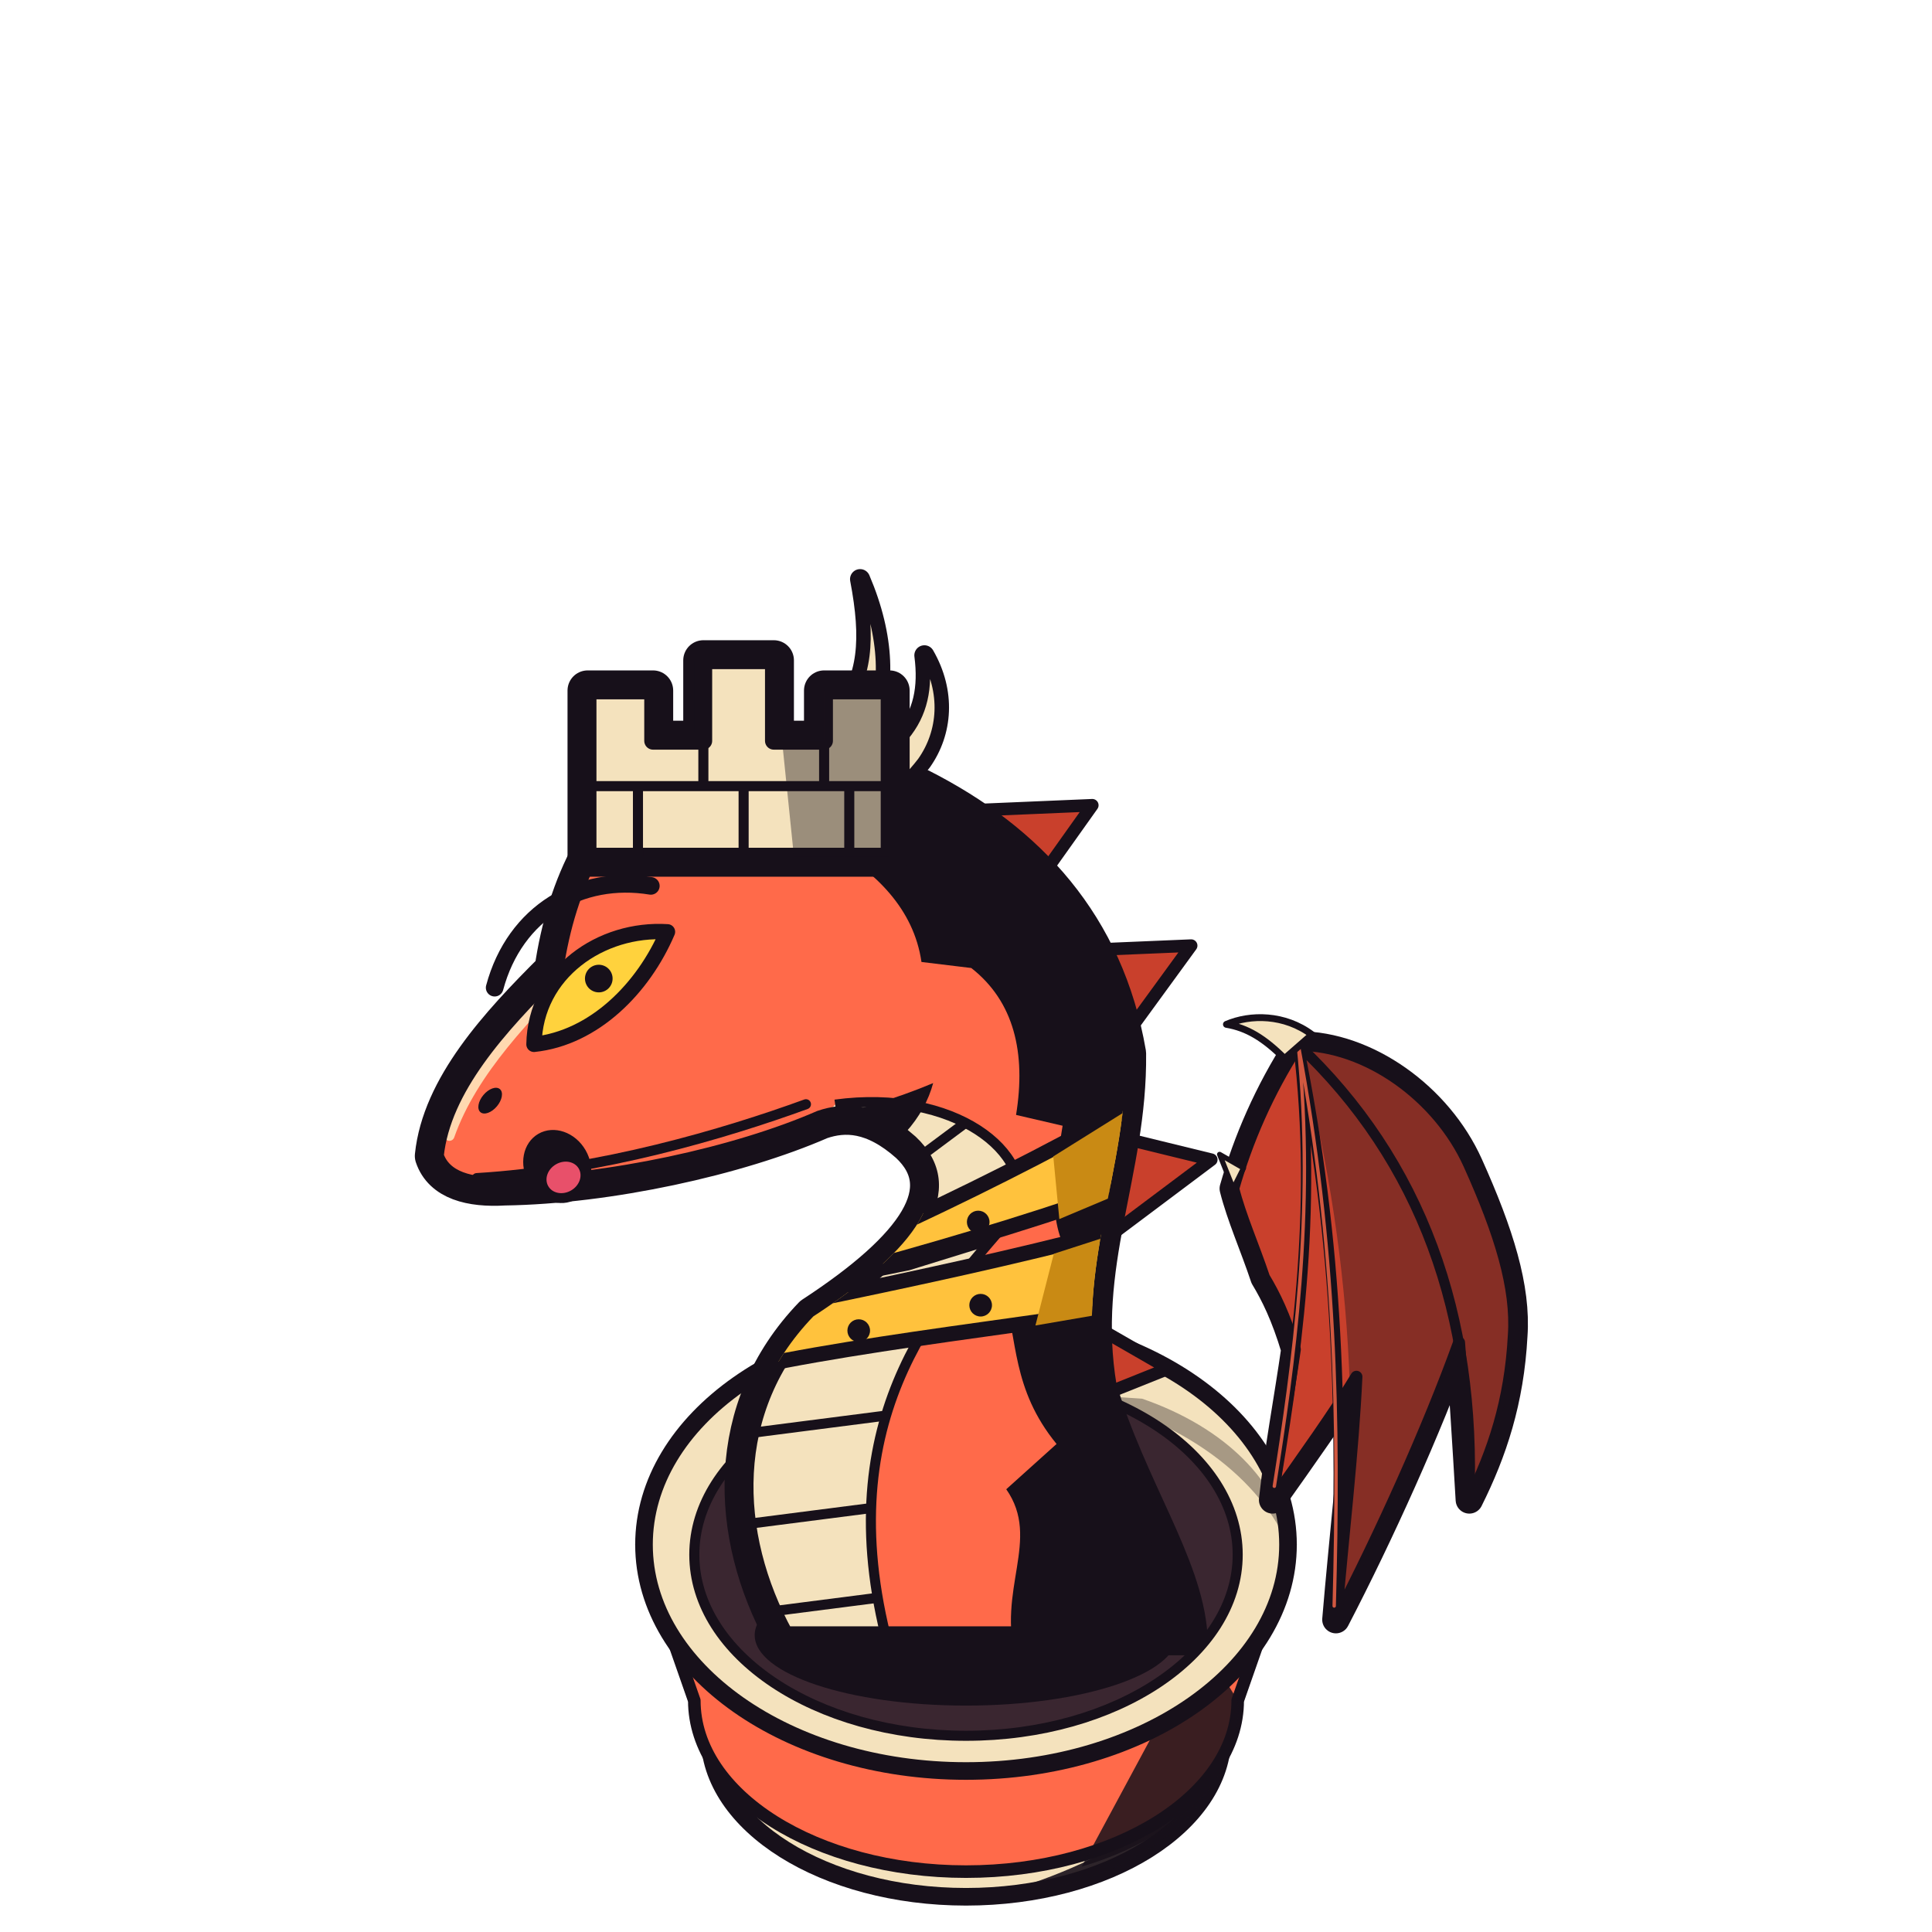
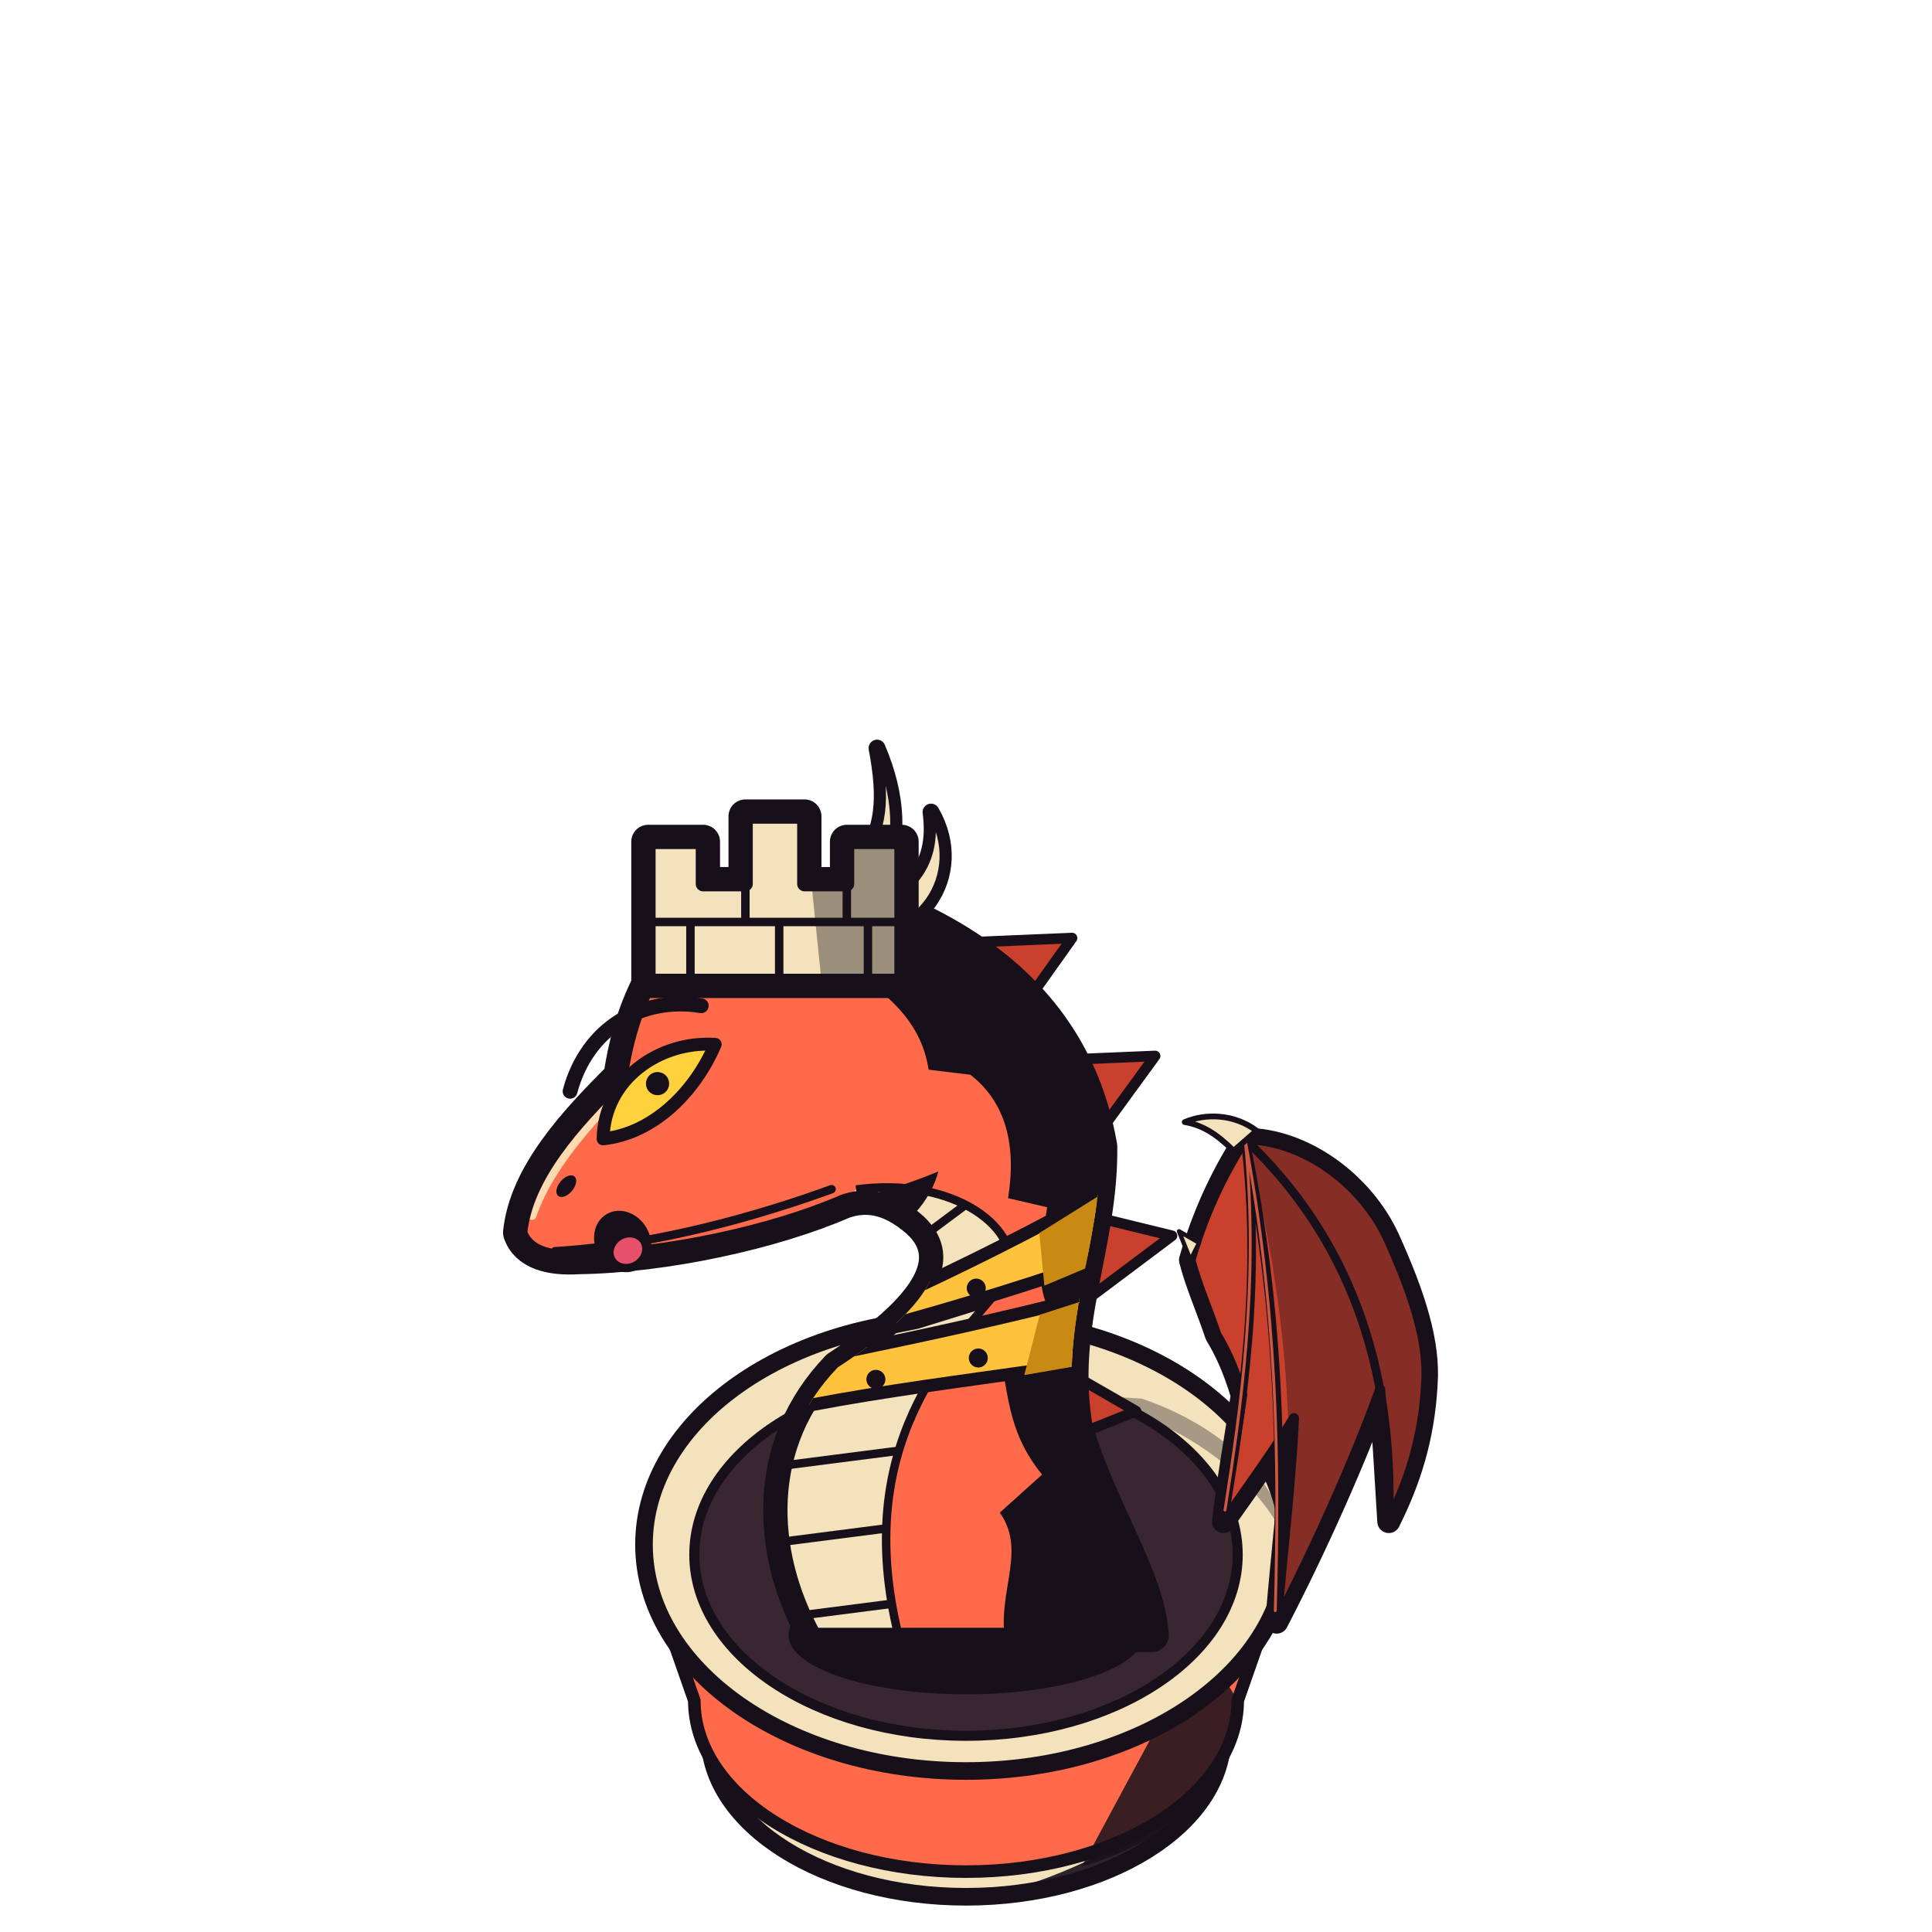
<svg xmlns="http://www.w3.org/2000/svg" viewBox="0 0 768 768" width="768" height="768">
  <path d="M256,614 L282,690 A102,64 0 0 0 486,690 L512,614 Z" fill="#f4e2bd" stroke="#17101a" stroke-width="7" stroke-linejoin="round" />
  <path d="M498,614 L486,690 A102,64 0 0 1 392,754 C440,742 478,716 486,690 Z" fill="#17101a" opacity=".9" />
  <path d="M262,636 L276,676 A108,68 0 0 0 492,676 L506,636 A128,90 0 0 1 262,636 Z" fill="#ff6a4a" stroke="#17101a" stroke-width="5" stroke-linejoin="round" />
  <path d="M470,640 L492,676 A108,68 0 0 1 430,742 L458,690 Z" fill="#17101a" opacity=".85" />
  <ellipse cx="384" cy="614" rx="128" ry="90" fill="#f4e2bd" stroke="#17101a" stroke-width="7" />
  <ellipse cx="384" cy="618" rx="108" ry="72" fill="#3a2630" stroke="#17101a" stroke-width="4" />
  <path d="M424,554 A128,90 0 0 1 512,614 A108,72 0 0 0 454,556 Z" fill="#17101a" opacity=".35" />
-   <ellipse cx="384" cy="650" rx="84" ry="28" fill="#17101a" />
-   <g transform="translate(478 618) scale(0.68) translate(-452 -560)">
-     <path d="M508,262 C548,262 590,292 608,332 C626,372 636,404 634,432 C632,470 622,500 608,528 C606,494 604,462 602,436 C584,486 556,548 530,598 C534,550 540,500 542,456 C530,476 510,504 493,528 C496,500 502,468 506,440 C500,420 494,408 488,398 C482,380 474,362 470,346 C478,318 490,290 508,262 Z" fill="none" stroke="#17101a" stroke-width="16" stroke-linejoin="round" />
-     <path d="M508,262 C548,262 590,292 608,332 C626,372 636,404 634,432 C632,470 622,500 608,528 C606,494 604,462 602,436 C584,486 556,548 530,598 C534,550 540,500 542,456 C530,476 510,504 493,528 C496,500 502,468 506,440 C500,420 494,408 488,398 C482,380 474,362 470,346 C478,318 490,290 508,262 Z" fill="#c9402c" stroke="#17101a" stroke-width="7" stroke-linejoin="round" />
-     <path d="M508,262 C548,262 590,292 608,332 C626,372 636,404 634,432 C632,470 622,500 608,528 C606,494 604,462 602,436 C584,486 556,548 530,598 C546,500 540,380 508,262 Z" fill="#17101a" opacity=".38" />
-     <path d="M508,262 C532,380 534,480 530,598 M508,262 C520,360 506,450 493,528 M508,262 C580,330 612,420 608,528" fill="none" stroke="#17101a" stroke-width="6" stroke-linecap="round" />
-     <path d="M508,262 C530,380 532,480 529,590 M508,262 C518,360 505,450 494,520" fill="none" stroke="#ff6a4a" stroke-width="2" stroke-linecap="round" opacity=".8" />
-     <path d="M470,346 L462,326 L476,334 Z" fill="#f4e2bd" stroke="#17101a" stroke-width="3" stroke-linejoin="round" />
-     <path d="M500,270 C488,258 478,252 466,250 C480,244 500,244 516,256 Z" fill="#f4e2bd" stroke="#17101a" stroke-width="4" stroke-linejoin="round" />
-   </g>
-   <path d="M382.4,322.3 L434.2,320.1 L404.9,361.3 Z" fill="#c9402c" stroke="#17101a" stroke-width="5" stroke-linejoin="round" />
-   <path d="M426.0,377.9 L473.5,375.9 L446.4,413.1 Z" fill="#c9402c" stroke="#17101a" stroke-width="5" stroke-linejoin="round" />
-   <path d="M441.0,451.1 L481.5,461.0 L443.5,489.5 Z" fill="#c9402c" stroke="#17101a" stroke-width="5" stroke-linejoin="round" />
-   <path d="M431.8,525.2 L464.5,544.0 L430.0,557.8 Z" fill="#c9402c" stroke="#17101a" stroke-width="5" stroke-linejoin="round" />
-   <clipPath id="c4">
-     <path d="M172.9,459.5 C175.7,432.4 198.4,407.7 220.4,385.8 C225.5,350.6 240.0,323.7 264.0,305.2 C287.2,289.5 315.0,289.6 335.7,305.4 L365.7,313.5 C408.2,335.1 438.9,368.2 447.6,418.8 C448.1,466.0 427.6,502.3 436.0,552.0 C448.0,592.0 470.0,622.0 472.0,650.0 L312.0,650.0 C290.0,610.0 288.0,560.0 323.3,523.3 C365.1,496.0 380.9,472.5 361.6,454.4 C347.4,441.8 335.8,441.6 326.1,444.9 C292.9,459.4 241.6,470.6 200.5,471.2 C187.1,472.0 176.1,469.1 172.9,459.5 Z" />
-   </clipPath>
-   <path d="M172.9,459.5 C175.7,432.4 198.4,407.7 220.4,385.8 C225.5,350.6 240.0,323.7 264.0,305.2 C287.2,289.5 315.0,289.6 335.7,305.4 L365.7,313.5 C408.2,335.1 438.9,368.2 447.6,418.8 C448.1,466.0 427.6,502.3 436.0,552.0 C448.0,592.0 470.0,622.0 472.0,650.0 L312.0,650.0 C290.0,610.0 288.0,560.0 323.3,523.3 C365.1,496.0 380.9,472.5 361.6,454.4 C347.4,441.8 335.8,441.6 326.1,444.9 C292.9,459.4 241.6,470.6 200.5,471.2 C187.1,472.0 176.1,469.1 172.9,459.5 Z" fill="none" stroke="#17101a" stroke-width="16" stroke-linejoin="round" />
-   <path d="M172.9,459.5 C175.7,432.4 198.4,407.7 220.4,385.8 C225.5,350.6 240.0,323.7 264.0,305.2 C287.2,289.5 315.0,289.6 335.7,305.4 L365.7,313.5 C408.2,335.1 438.9,368.2 447.6,418.8 C448.1,466.0 427.6,502.3 436.0,552.0 C448.0,592.0 470.0,622.0 472.0,650.0 L312.0,650.0 C290.0,610.0 288.0,560.0 323.3,523.3 C365.1,496.0 380.9,472.5 361.6,454.4 C347.4,441.8 335.8,441.6 326.1,444.9 C292.9,459.4 241.6,470.6 200.5,471.2 C187.1,472.0 176.1,469.1 172.9,459.5 Z" fill="#ff6a4a" />
-   <g clip-path="url(#c4)">
-     <clipPath id="c4b">
-       <path d="M312.0,650.0 C290.0,610.0 288.0,560.0 323.3,523.3 C365.1,496.0 380.9,472.5 361.6,454.4 C347.4,441.8 335.8,441.6 326.1,444.9 L332.0,439.1 C379.1,432.7 411.8,458.2 404.2,481.2 C375.6,514.5 330.0,560.0 352.0,650.0 Z" />
+   <g transform="translate(384 650) scale(0.84) translate(-384 -650)">
+     <ellipse cx="384" cy="650" rx="84" ry="28" fill="#17101a" />
+     <g transform="translate(478 618) scale(0.68) translate(-452 -560)">
+       <path d="M508,262 C548,262 590,292 608,332 C626,372 636,404 634,432 C632,470 622,500 608,528 C606,494 604,462 602,436 C584,486 556,548 530,598 C534,550 540,500 542,456 C530,476 510,504 493,528 C496,500 502,468 506,440 C500,420 494,408 488,398 C482,380 474,362 470,346 C478,318 490,290 508,262 Z" fill="none" stroke="#17101a" stroke-width="16" stroke-linejoin="round" />
+       <path d="M508,262 C548,262 590,292 608,332 C626,372 636,404 634,432 C632,470 622,500 608,528 C606,494 604,462 602,436 C584,486 556,548 530,598 C534,550 540,500 542,456 C530,476 510,504 493,528 C496,500 502,468 506,440 C500,420 494,408 488,398 C482,380 474,362 470,346 C478,318 490,290 508,262 Z" fill="#c9402c" stroke="#17101a" stroke-width="7" stroke-linejoin="round" />
+       <path d="M508,262 C548,262 590,292 608,332 C626,372 636,404 634,432 C632,470 622,500 608,528 C606,494 604,462 602,436 C584,486 556,548 530,598 C546,500 540,380 508,262 Z" fill="#17101a" opacity=".38" />
+       <path d="M508,262 C532,380 534,480 530,598 M508,262 C520,360 506,450 493,528 M508,262 C580,330 612,420 608,528" fill="none" stroke="#17101a" stroke-width="6" stroke-linecap="round" />
+       <path d="M508,262 C530,380 532,480 529,590 M508,262 C518,360 505,450 494,520" fill="none" stroke="#ff6a4a" stroke-width="2" stroke-linecap="round" opacity=".8" />
+       <path d="M470,346 L462,326 L476,334 Z" fill="#f4e2bd" stroke="#17101a" stroke-width="3" stroke-linejoin="round" />
+       <path d="M500,270 C488,258 478,252 466,250 C480,244 500,244 516,256 Z" fill="#f4e2bd" stroke="#17101a" stroke-width="4" stroke-linejoin="round" />
+     </g>
+     <path d="M382.4,322.3 L434.2,320.1 L404.9,361.3 Z" fill="#c9402c" stroke="#17101a" stroke-width="5" stroke-linejoin="round" />
+     <path d="M426.0,377.9 L473.5,375.9 L446.4,413.1 Z" fill="#c9402c" stroke="#17101a" stroke-width="5" stroke-linejoin="round" />
+     <path d="M441.0,451.1 L481.5,461.0 L443.5,489.5 Z" fill="#c9402c" stroke="#17101a" stroke-width="5" stroke-linejoin="round" />
+     <path d="M431.8,525.2 L464.5,544.0 L430.0,557.8 Z" fill="#c9402c" stroke="#17101a" stroke-width="5" stroke-linejoin="round" />
+     <clipPath id="c4">
+       <path d="M172.9,459.5 C175.7,432.4 198.4,407.7 220.4,385.8 C225.5,350.6 240.0,323.7 264.0,305.2 C287.2,289.5 315.0,289.6 335.7,305.4 L365.7,313.5 C408.2,335.1 438.9,368.2 447.6,418.8 C448.1,466.0 427.6,502.3 436.0,552.0 C448.0,592.0 470.0,622.0 472.0,650.0 L312.0,650.0 C290.0,610.0 288.0,560.0 323.3,523.3 C365.1,496.0 380.9,472.5 361.6,454.4 C347.4,441.8 335.8,441.6 326.1,444.9 C292.9,459.4 241.6,470.6 200.5,471.2 C187.1,472.0 176.1,469.1 172.9,459.5 Z" />
    </clipPath>
-     <path d="M312.0,650.0 C290.0,610.0 288.0,560.0 323.3,523.3 C365.1,496.0 380.9,472.5 361.6,454.4 C347.4,441.8 335.8,441.6 326.1,444.9 L332.0,439.1 C379.1,432.7 411.8,458.2 404.2,481.2 C375.6,514.5 330.0,560.0 352.0,650.0 Z" fill="#f4e2bd" />
-     <g clip-path="url(#c4b)" stroke="#17101a" stroke-width="4">
-       <path d="M297.3,506.3 L355.5,467.4 L411.9,425.4" />
-       <path d="M298.0,512.4 L364.0,485.4 L426.4,451.5" />
-       <path d="M289.2,517.5 L361.0,503.0 L431.0,481.3" />
-       <path d="M280.2,536.2 L351.6,527.9 L423.8,517.3" />
-       <path d="M280.0,572.0 L350.0,563.0 L420.0,554.0" />
-       <path d="M280.0,608.0 L350.0,599.0 L420.0,590.0" />
-       <path d="M280.0,644.0 L350.0,635.0 L420.0,626.0" />
-     </g>
-     <path d="M332.0,439.1 C379.1,432.7 411.8,458.2 404.2,481.2 C375.6,514.5 330.0,560.0 352.0,650.0" fill="none" stroke="#17101a" stroke-width="4" />
-     <path d="M276.3,286.6 L404.5,212.6 L448.5,288.8 L488.5,358.1 L527.7,451.3 L520.0,560.0 L520.0,660.0 L404.0,660.0 C396.0,632.0 414.0,612.0 400.0,592.0 L420.0,574.0 C402.0,552.0 404.6,532.0 398.9,514.6 L424.6,498.6 C415.5,483.2 419.9,463.8 422.4,447.5 L403.9,443.2 C407.9,418.5 403.1,398.1 386.1,384.8 L366.3,382.4 C363.2,361.1 348.0,346.8 330.3,336.2 C326.5,317.6 298.7,301.4 276.3,286.6 Z" fill="#17101a" />
-     <g transform="translate(44 0) rotate(-30 404 520)">
-       <path d="M336,394 C300,390 250,374 214,354 C230,374 290,402 336,418 C356,420 372,414 382,404 C366,402 350,398 336,394 Z" fill="#17101a" />
-       <path d="M205,326 C226,308 256,300 284,292" fill="none" stroke="#ffd9b0" stroke-width="4" stroke-linecap="round" />
-     </g>
-   </g>
-   <path d="M172.9,459.5 C175.7,432.4 198.4,407.7 220.4,385.8 C225.5,350.6 240.0,323.7 264.0,305.2 C287.2,289.5 315.0,289.6 335.7,305.4 L365.7,313.5 C408.2,335.1 438.9,368.2 447.6,418.8 C448.1,466.0 427.6,502.3 436.0,552.0 C448.0,592.0 470.0,622.0 472.0,650.0 L312.0,650.0 C290.0,610.0 288.0,560.0 323.3,523.3 C365.1,496.0 380.9,472.5 361.6,454.4 C347.4,441.8 335.8,441.6 326.1,444.9 C292.9,459.4 241.6,470.6 200.5,471.2 C187.1,472.0 176.1,469.1 172.9,459.5 Z" fill="none" stroke="#17101a" stroke-width="7" stroke-linejoin="round" />
-   <g transform="translate(44 0) rotate(-30 404 520)">
-     <g transform="translate(284,304)">
-       <g transform="scale(1)">
-         <g transform="scale(1.22)">
-           <path d="M-26,6 C-14,-14 12,-16 30,-4 C14,8 -8,14 -26,6 Z" fill="#ffd23d" stroke="#17101a" stroke-width="5" stroke-linejoin="round" />
-           <circle cx="3" cy="-2" r="4.5" fill="#17101a" />
-         </g>
-         <path d="M-34,-20 C-12,-42 18,-42 40,-24" fill="none" stroke="#17101a" stroke-width="7" stroke-linecap="round" />
+     <path d="M172.9,459.5 C175.7,432.4 198.4,407.7 220.4,385.8 C225.5,350.6 240.0,323.7 264.0,305.2 C287.2,289.5 315.0,289.6 335.7,305.4 L365.7,313.5 C408.2,335.1 438.9,368.2 447.6,418.8 C448.1,466.0 427.6,502.3 436.0,552.0 C448.0,592.0 470.0,622.0 472.0,650.0 L312.0,650.0 C290.0,610.0 288.0,560.0 323.3,523.3 C365.1,496.0 380.9,472.5 361.6,454.4 C347.4,441.8 335.8,441.6 326.1,444.9 C292.9,459.4 241.6,470.6 200.5,471.2 C187.1,472.0 176.1,469.1 172.9,459.5 Z" fill="none" stroke="#17101a" stroke-width="16" stroke-linejoin="round" />
+     <path d="M172.9,459.5 C175.7,432.4 198.4,407.7 220.4,385.8 C225.5,350.6 240.0,323.7 264.0,305.2 C287.2,289.5 315.0,289.6 335.7,305.4 L365.7,313.5 C408.2,335.1 438.9,368.2 447.6,418.8 C448.1,466.0 427.6,502.3 436.0,552.0 C448.0,592.0 470.0,622.0 472.0,650.0 L312.0,650.0 C290.0,610.0 288.0,560.0 323.3,523.3 C365.1,496.0 380.9,472.5 361.6,454.4 C347.4,441.8 335.8,441.6 326.1,444.9 C292.9,459.4 241.6,470.6 200.5,471.2 C187.1,472.0 176.1,469.1 172.9,459.5 Z" fill="#ff6a4a" />
+     <g clip-path="url(#c4)">
+       <clipPath id="c4b">
+         <path d="M312.0,650.0 C290.0,610.0 288.0,560.0 323.3,523.3 C365.1,496.0 380.9,472.5 361.6,454.4 C347.4,441.8 335.8,441.6 326.1,444.9 L332.0,439.1 C379.1,432.7 411.8,458.2 404.2,481.2 C375.6,514.5 330.0,560.0 352.0,650.0 Z" />
+       </clipPath>
+       <path d="M312.0,650.0 C290.0,610.0 288.0,560.0 323.3,523.3 C365.1,496.0 380.9,472.5 361.6,454.4 C347.4,441.8 335.8,441.6 326.1,444.9 L332.0,439.1 C379.1,432.7 411.8,458.2 404.2,481.2 C375.6,514.5 330.0,560.0 352.0,650.0 Z" fill="#f4e2bd" />
+       <g clip-path="url(#c4b)" stroke="#17101a" stroke-width="4">
+         <path d="M297.3,506.3 L355.5,467.4 L411.9,425.4" />
+         <path d="M298.0,512.4 L364.0,485.4 L426.4,451.5" />
+         <path d="M289.2,517.5 L361.0,503.0 L431.0,481.3" />
+         <path d="M280.2,536.2 L351.6,527.9 L423.8,517.3" />
+         <path d="M280.0,572.0 L350.0,563.0 L420.0,554.0" />
+         <path d="M280.0,608.0 L350.0,599.0 L420.0,590.0" />
+         <path d="M280.0,644.0 L350.0,635.0 L420.0,626.0" />
+       </g>
+       <path d="M332.0,439.1 C379.1,432.7 411.8,458.2 404.2,481.2 C375.6,514.5 330.0,560.0 352.0,650.0" fill="none" stroke="#17101a" stroke-width="4" />
+       <path d="M276.3,286.6 L404.5,212.6 L448.5,288.8 L488.5,358.1 L527.7,451.3 L520.0,560.0 L520.0,660.0 L404.0,660.0 C396.0,632.0 414.0,612.0 400.0,592.0 L420.0,574.0 C402.0,552.0 404.6,532.0 398.9,514.6 L424.6,498.6 C415.5,483.2 419.9,463.8 422.4,447.5 L403.9,443.2 C407.9,418.5 403.1,398.1 386.1,384.8 L366.3,382.4 C363.2,361.1 348.0,346.8 330.3,336.2 C326.5,317.6 298.7,301.4 276.3,286.6 Z" fill="#17101a" />
+       <g transform="translate(44 0) rotate(-30 404 520)">
+         <path d="M336,394 C300,390 250,374 214,354 C230,374 290,402 336,418 C356,420 372,414 382,404 C366,402 350,398 336,394 Z" fill="#17101a" />
+         <path d="M205,326 C226,308 256,300 284,292" fill="none" stroke="#ffd9b0" stroke-width="4" stroke-linecap="round" />
      </g>
    </g>
-     <ellipse cx="226" cy="322" rx="6" ry="3.5" fill="#17101a" transform="rotate(-20 226 322)" />
-     <path d="M206,346 C250,368 300,380 334,386" fill="none" stroke="#17101a" stroke-width="4" stroke-linecap="round" />
-     <ellipse cx="236" cy="358" rx="13" ry="15" fill="#17101a" />
-     <ellipse cx="236" cy="363" rx="7" ry="6" fill="#e8506a" />
-   </g>
-   <g clip-path="url(#c4)">
-     <path d="M296.4,513.2 C345.5,494.0 427.6,454.9 478.9,422.1 L488.6,456.2 C431.0,481.3 341.6,506.0 287.8,518.7 Z" fill="#ffc23d" stroke="#17101a" stroke-width="6" stroke-linejoin="round" />
-     <path d="M418.7,459.7 L478.9,422.1 L488.6,456.2 L421.1,484.6 Z" fill="#c98a14" />
-     <path d="M283.4,524.8 C337.6,513.6 429.0,495.9 489.2,475.7 L483.7,514.5 C421.8,525.7 330.4,534.3 280.0,548.0 Z" fill="#ffc23d" stroke="#17101a" stroke-width="6" stroke-linejoin="round" />
-     <path d="M418.9,498.4 L489.2,475.7 L483.7,514.5 L411.6,526.9 Z" fill="#c98a14" />
-     <circle cx="343.03" cy="503.18" r="4.5" fill="#17101a" />
-     <circle cx="388.854" cy="485.763" r="4.5" fill="#17101a" />
-     <circle cx="341.356" cy="528.937" r="4.5" fill="#17101a" />
-     <circle cx="389.821" cy="518.836" r="4.5" fill="#17101a" />
-   </g>
-   <g transform="translate(44 0) rotate(-30 404 520)">
-     <g transform="translate(392 282) scale(0.5) translate(-392 -282)">
-       <path d="M362,266 C392,246 428,244 456,234 C488,222 506,196 522,150 C516,200 496,236 468,256 C442,274 420,286 404,294 Z" fill="none" stroke="#17101a" stroke-width="16" stroke-linejoin="round" />
-       <path d="M362,266 C392,246 428,244 456,234 C488,222 506,196 522,150 C516,200 496,236 468,256 C442,274 420,286 404,294 Z" fill="#f4e2bd" stroke="#17101a" stroke-width="7" stroke-linejoin="round" />
-       <path d="M398,294 C430,282 462,284 490,276 C512,268 526,252 536,228 C536,262 518,288 492,300 C468,310 444,312 424,316 Z" fill="none" stroke="#17101a" stroke-width="16" stroke-linejoin="round" />
-       <path d="M398,294 C430,282 462,284 490,276 C512,268 526,252 536,228 C536,262 518,288 492,300 C468,310 444,312 424,316 Z" fill="#f4e2bd" stroke="#17101a" stroke-width="7" stroke-linejoin="round" />
+     <path d="M172.9,459.5 C175.7,432.4 198.4,407.7 220.4,385.8 C225.5,350.6 240.0,323.7 264.0,305.2 C287.2,289.5 315.0,289.6 335.7,305.4 L365.7,313.5 C408.2,335.1 438.9,368.2 447.6,418.8 C448.1,466.0 427.6,502.3 436.0,552.0 C448.0,592.0 470.0,622.0 472.0,650.0 L312.0,650.0 C290.0,610.0 288.0,560.0 323.3,523.3 C365.1,496.0 380.9,472.5 361.6,454.4 C347.4,441.8 335.8,441.6 326.1,444.9 C292.9,459.4 241.6,470.6 200.5,471.2 C187.1,472.0 176.1,469.1 172.9,459.5 Z" fill="none" stroke="#17101a" stroke-width="7" stroke-linejoin="round" />
+     <g transform="translate(44 0) rotate(-30 404 520)">
+       <g transform="translate(284,304)">
+         <g transform="scale(1)">
+           <g transform="scale(1.22)">
+             <path d="M-26,6 C-14,-14 12,-16 30,-4 C14,8 -8,14 -26,6 Z" fill="#ffd23d" stroke="#17101a" stroke-width="5" stroke-linejoin="round" />
+             <circle cx="3" cy="-2" r="4.5" fill="#17101a" />
+           </g>
+           <path d="M-34,-20 C-12,-42 18,-42 40,-24" fill="none" stroke="#17101a" stroke-width="7" stroke-linecap="round" />
+         </g>
+       </g>
+       <ellipse cx="226" cy="322" rx="6" ry="3.5" fill="#17101a" transform="rotate(-20 226 322)" />
+       <path d="M206,346 C250,368 300,380 334,386" fill="none" stroke="#17101a" stroke-width="4" stroke-linecap="round" />
+       <ellipse cx="236" cy="358" rx="13" ry="15" fill="#17101a" />
+       <ellipse cx="236" cy="363" rx="7" ry="6" fill="#e8506a" />
    </g>
-   </g>
-   <g transform="translate(-76.4 50.5)">
-     <g transform="translate(0 6)">
-       <path d="M310,284 L310,218 L336,218 L336,238 L356,238 L356,206 L384,206 L384,238 L404,238 L404,218 L430,218 L430,284 Z" fill="none" stroke="#17101a" stroke-width="16" stroke-linejoin="round" />
-       <path d="M310,284 L310,218 L336,218 L336,238 L356,238 L356,206 L384,206 L384,238 L404,238 L404,218 L430,218 L430,284 Z" fill="#f4e2bd" stroke="#17101a" stroke-width="7" stroke-linejoin="round" />
-       <path d="M384,206 L384,238 L404,238 L404,218 L430,218 L430,284 L392,284 Z" fill="#17101a" opacity=".4" />
-       <path d="M310,256 L430,256 M330,284 L330,256 M356,256 L356,238 M372,284 L372,256 M404,256 L404,238 M414,284 L414,256" stroke="#17101a" stroke-width="4" />
+     <g clip-path="url(#c4)">
+       <path d="M296.4,513.2 C345.5,494.0 427.6,454.9 478.9,422.1 L488.6,456.2 C431.0,481.3 341.6,506.0 287.8,518.7 Z" fill="#ffc23d" stroke="#17101a" stroke-width="6" stroke-linejoin="round" />
+       <path d="M418.7,459.7 L478.9,422.1 L488.6,456.2 L421.1,484.6 Z" fill="#c98a14" />
+       <path d="M283.4,524.8 C337.6,513.6 429.0,495.9 489.2,475.7 L483.7,514.5 C421.8,525.7 330.4,534.3 280.0,548.0 Z" fill="#ffc23d" stroke="#17101a" stroke-width="6" stroke-linejoin="round" />
+       <path d="M418.9,498.4 L489.2,475.7 L483.7,514.5 L411.6,526.9 Z" fill="#c98a14" />
+       <circle cx="343.03" cy="503.18" r="4.5" fill="#17101a" />
+       <circle cx="388.854" cy="485.763" r="4.5" fill="#17101a" />
+       <circle cx="341.356" cy="528.937" r="4.5" fill="#17101a" />
+       <circle cx="389.821" cy="518.836" r="4.5" fill="#17101a" />
+     </g>
+     <g transform="translate(44 0) rotate(-30 404 520)">
+       <g transform="translate(392 282) scale(0.5) translate(-392 -282)">
+         <path d="M362,266 C392,246 428,244 456,234 C488,222 506,196 522,150 C516,200 496,236 468,256 C442,274 420,286 404,294 Z" fill="none" stroke="#17101a" stroke-width="16" stroke-linejoin="round" />
+         <path d="M362,266 C392,246 428,244 456,234 C488,222 506,196 522,150 C516,200 496,236 468,256 C442,274 420,286 404,294 Z" fill="#f4e2bd" stroke="#17101a" stroke-width="7" stroke-linejoin="round" />
+         <path d="M398,294 C430,282 462,284 490,276 C512,268 526,252 536,228 C536,262 518,288 492,300 C468,310 444,312 424,316 Z" fill="none" stroke="#17101a" stroke-width="16" stroke-linejoin="round" />
+         <path d="M398,294 C430,282 462,284 490,276 C512,268 526,252 536,228 C536,262 518,288 492,300 C468,310 444,312 424,316 Z" fill="#f4e2bd" stroke="#17101a" stroke-width="7" stroke-linejoin="round" />
+       </g>
+     </g>
+     <g transform="translate(-76.4 50.5)">
+       <g transform="translate(0 6)">
+         <path d="M310,284 L310,218 L336,218 L336,238 L356,238 L356,206 L384,206 L384,238 L404,238 L404,218 L430,218 L430,284 Z" fill="none" stroke="#17101a" stroke-width="16" stroke-linejoin="round" />
+         <path d="M310,284 L310,218 L336,218 L336,238 L356,238 L356,206 L384,206 L384,238 L404,238 L404,218 L430,218 L430,284 Z" fill="#f4e2bd" stroke="#17101a" stroke-width="7" stroke-linejoin="round" />
+         <path d="M384,206 L384,238 L404,238 L404,218 L430,218 L430,284 L392,284 Z" fill="#17101a" opacity=".4" />
+         <path d="M310,256 L430,256 M330,284 L330,256 M356,256 L356,238 M372,284 L372,256 M404,256 L404,238 M414,284 L414,256" stroke="#17101a" stroke-width="4" />
+       </g>
    </g>
  </g>
</svg>
